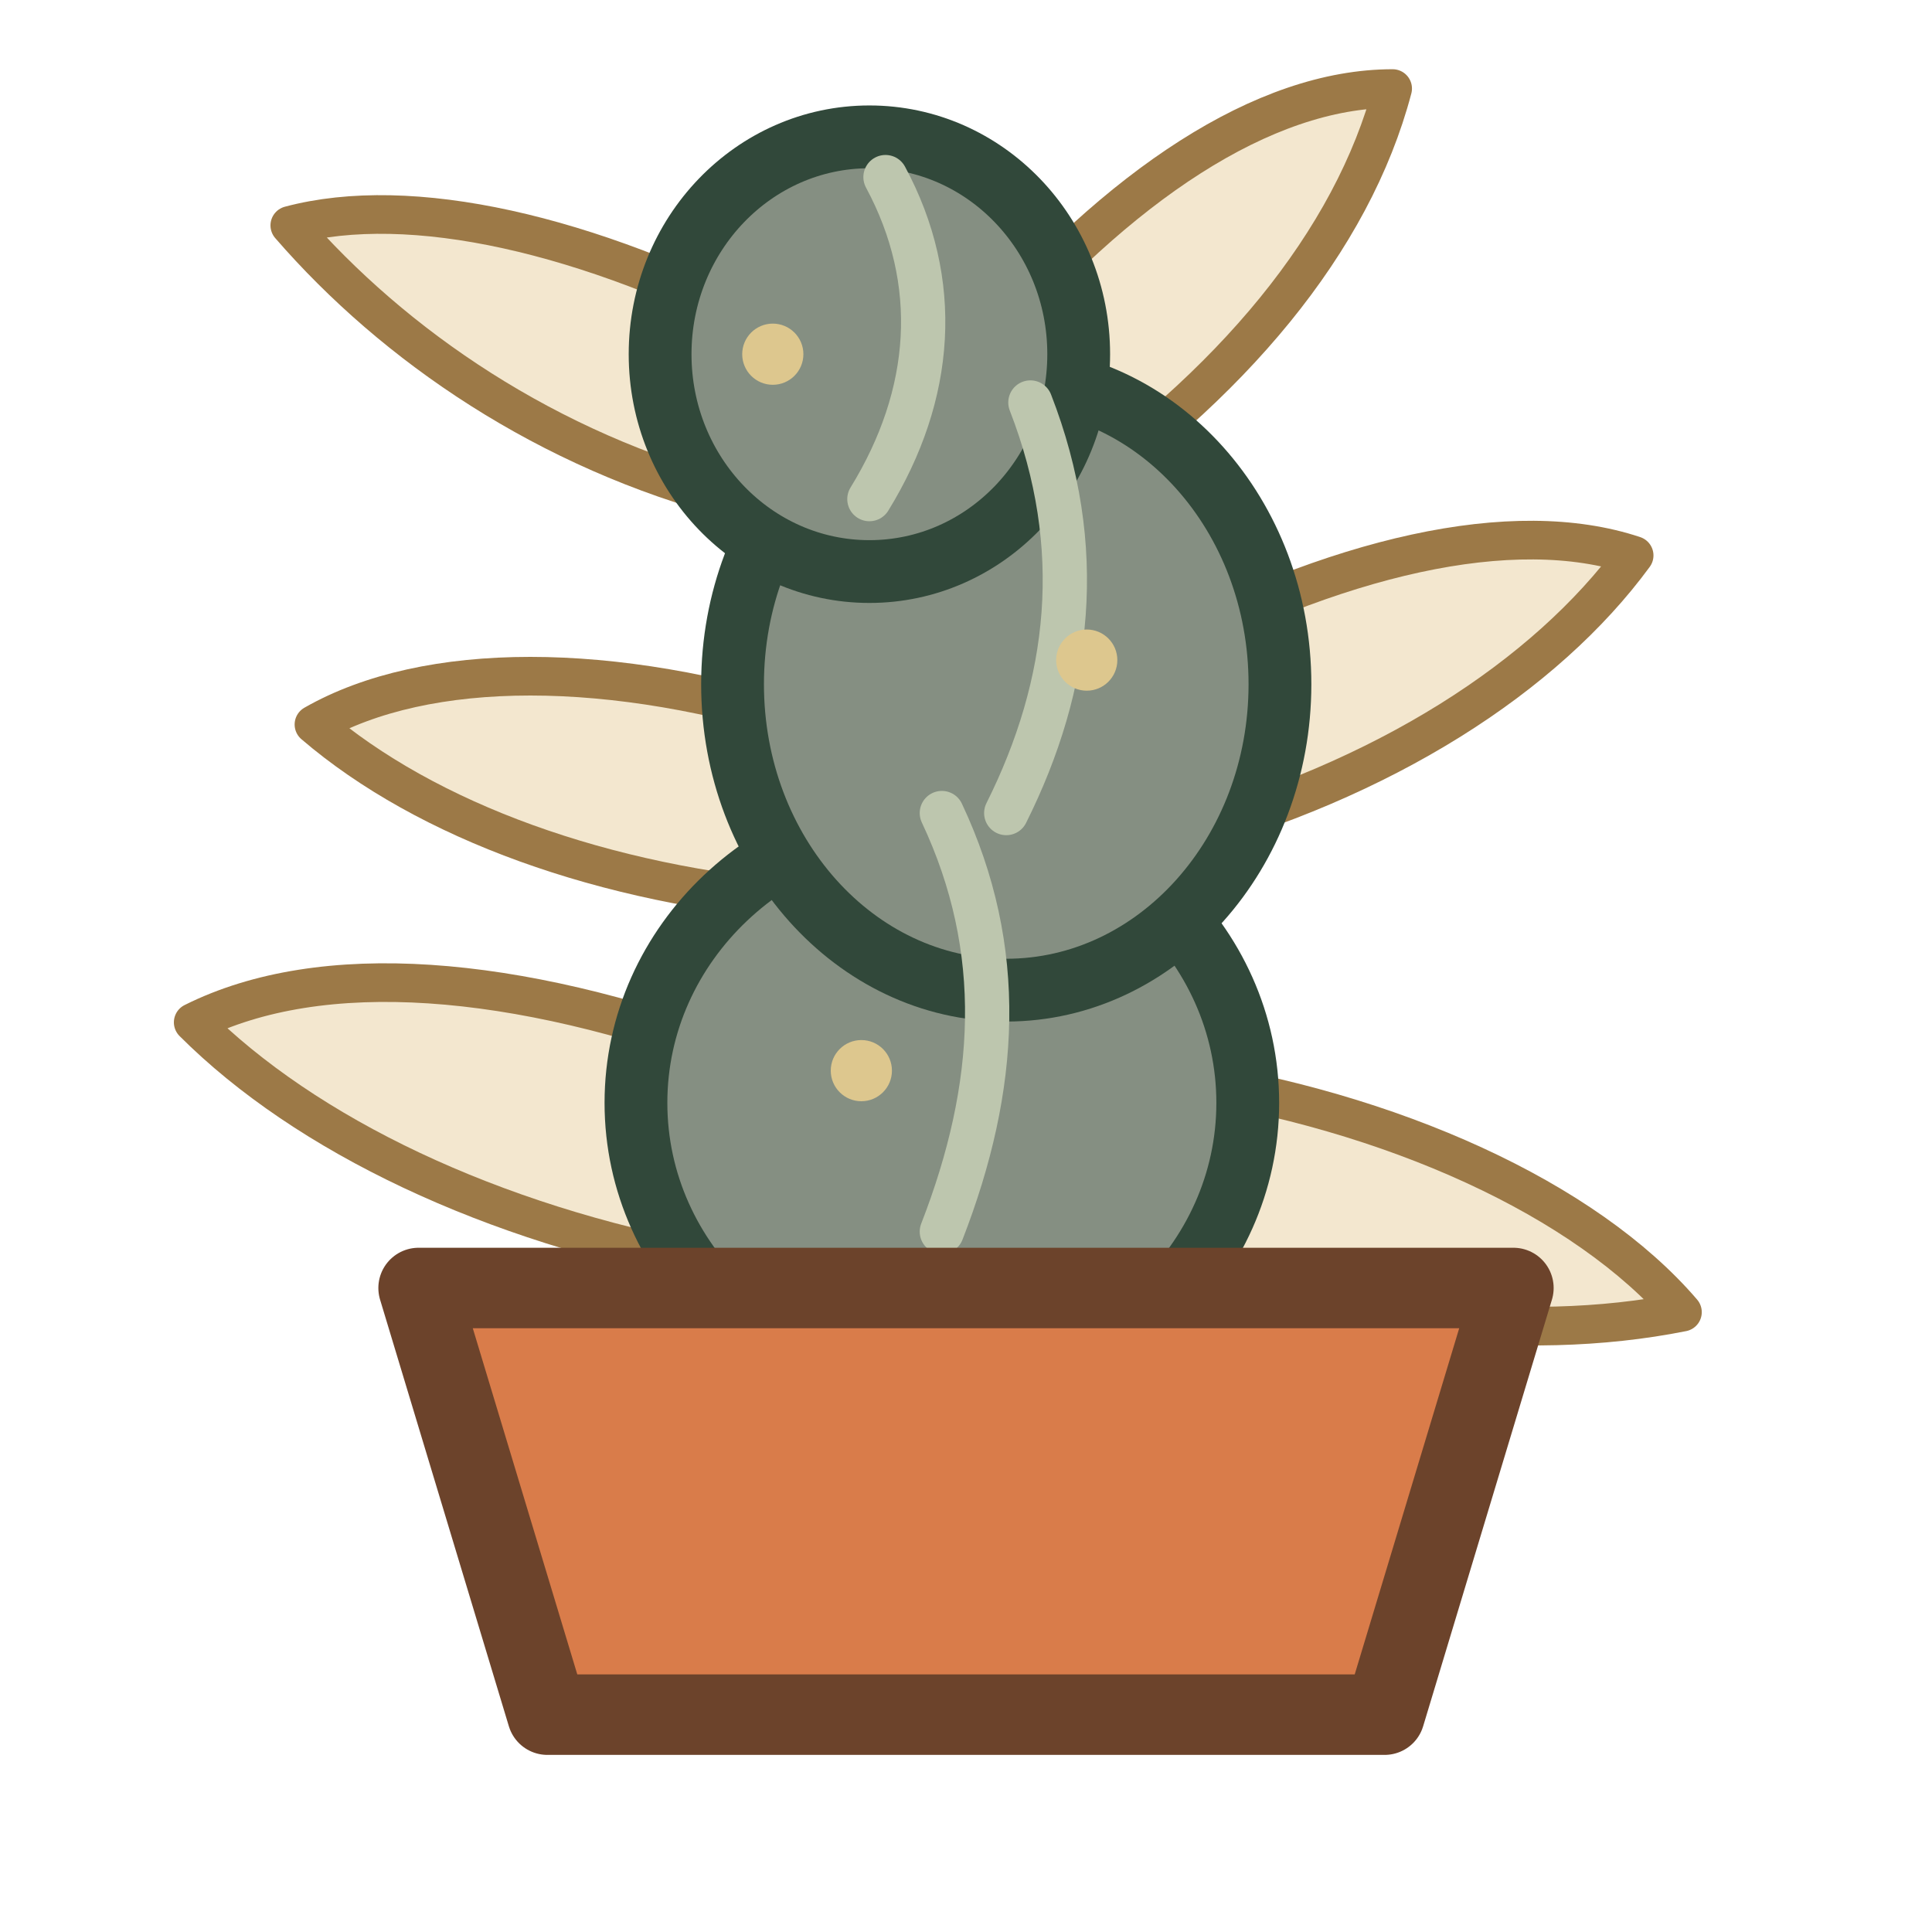
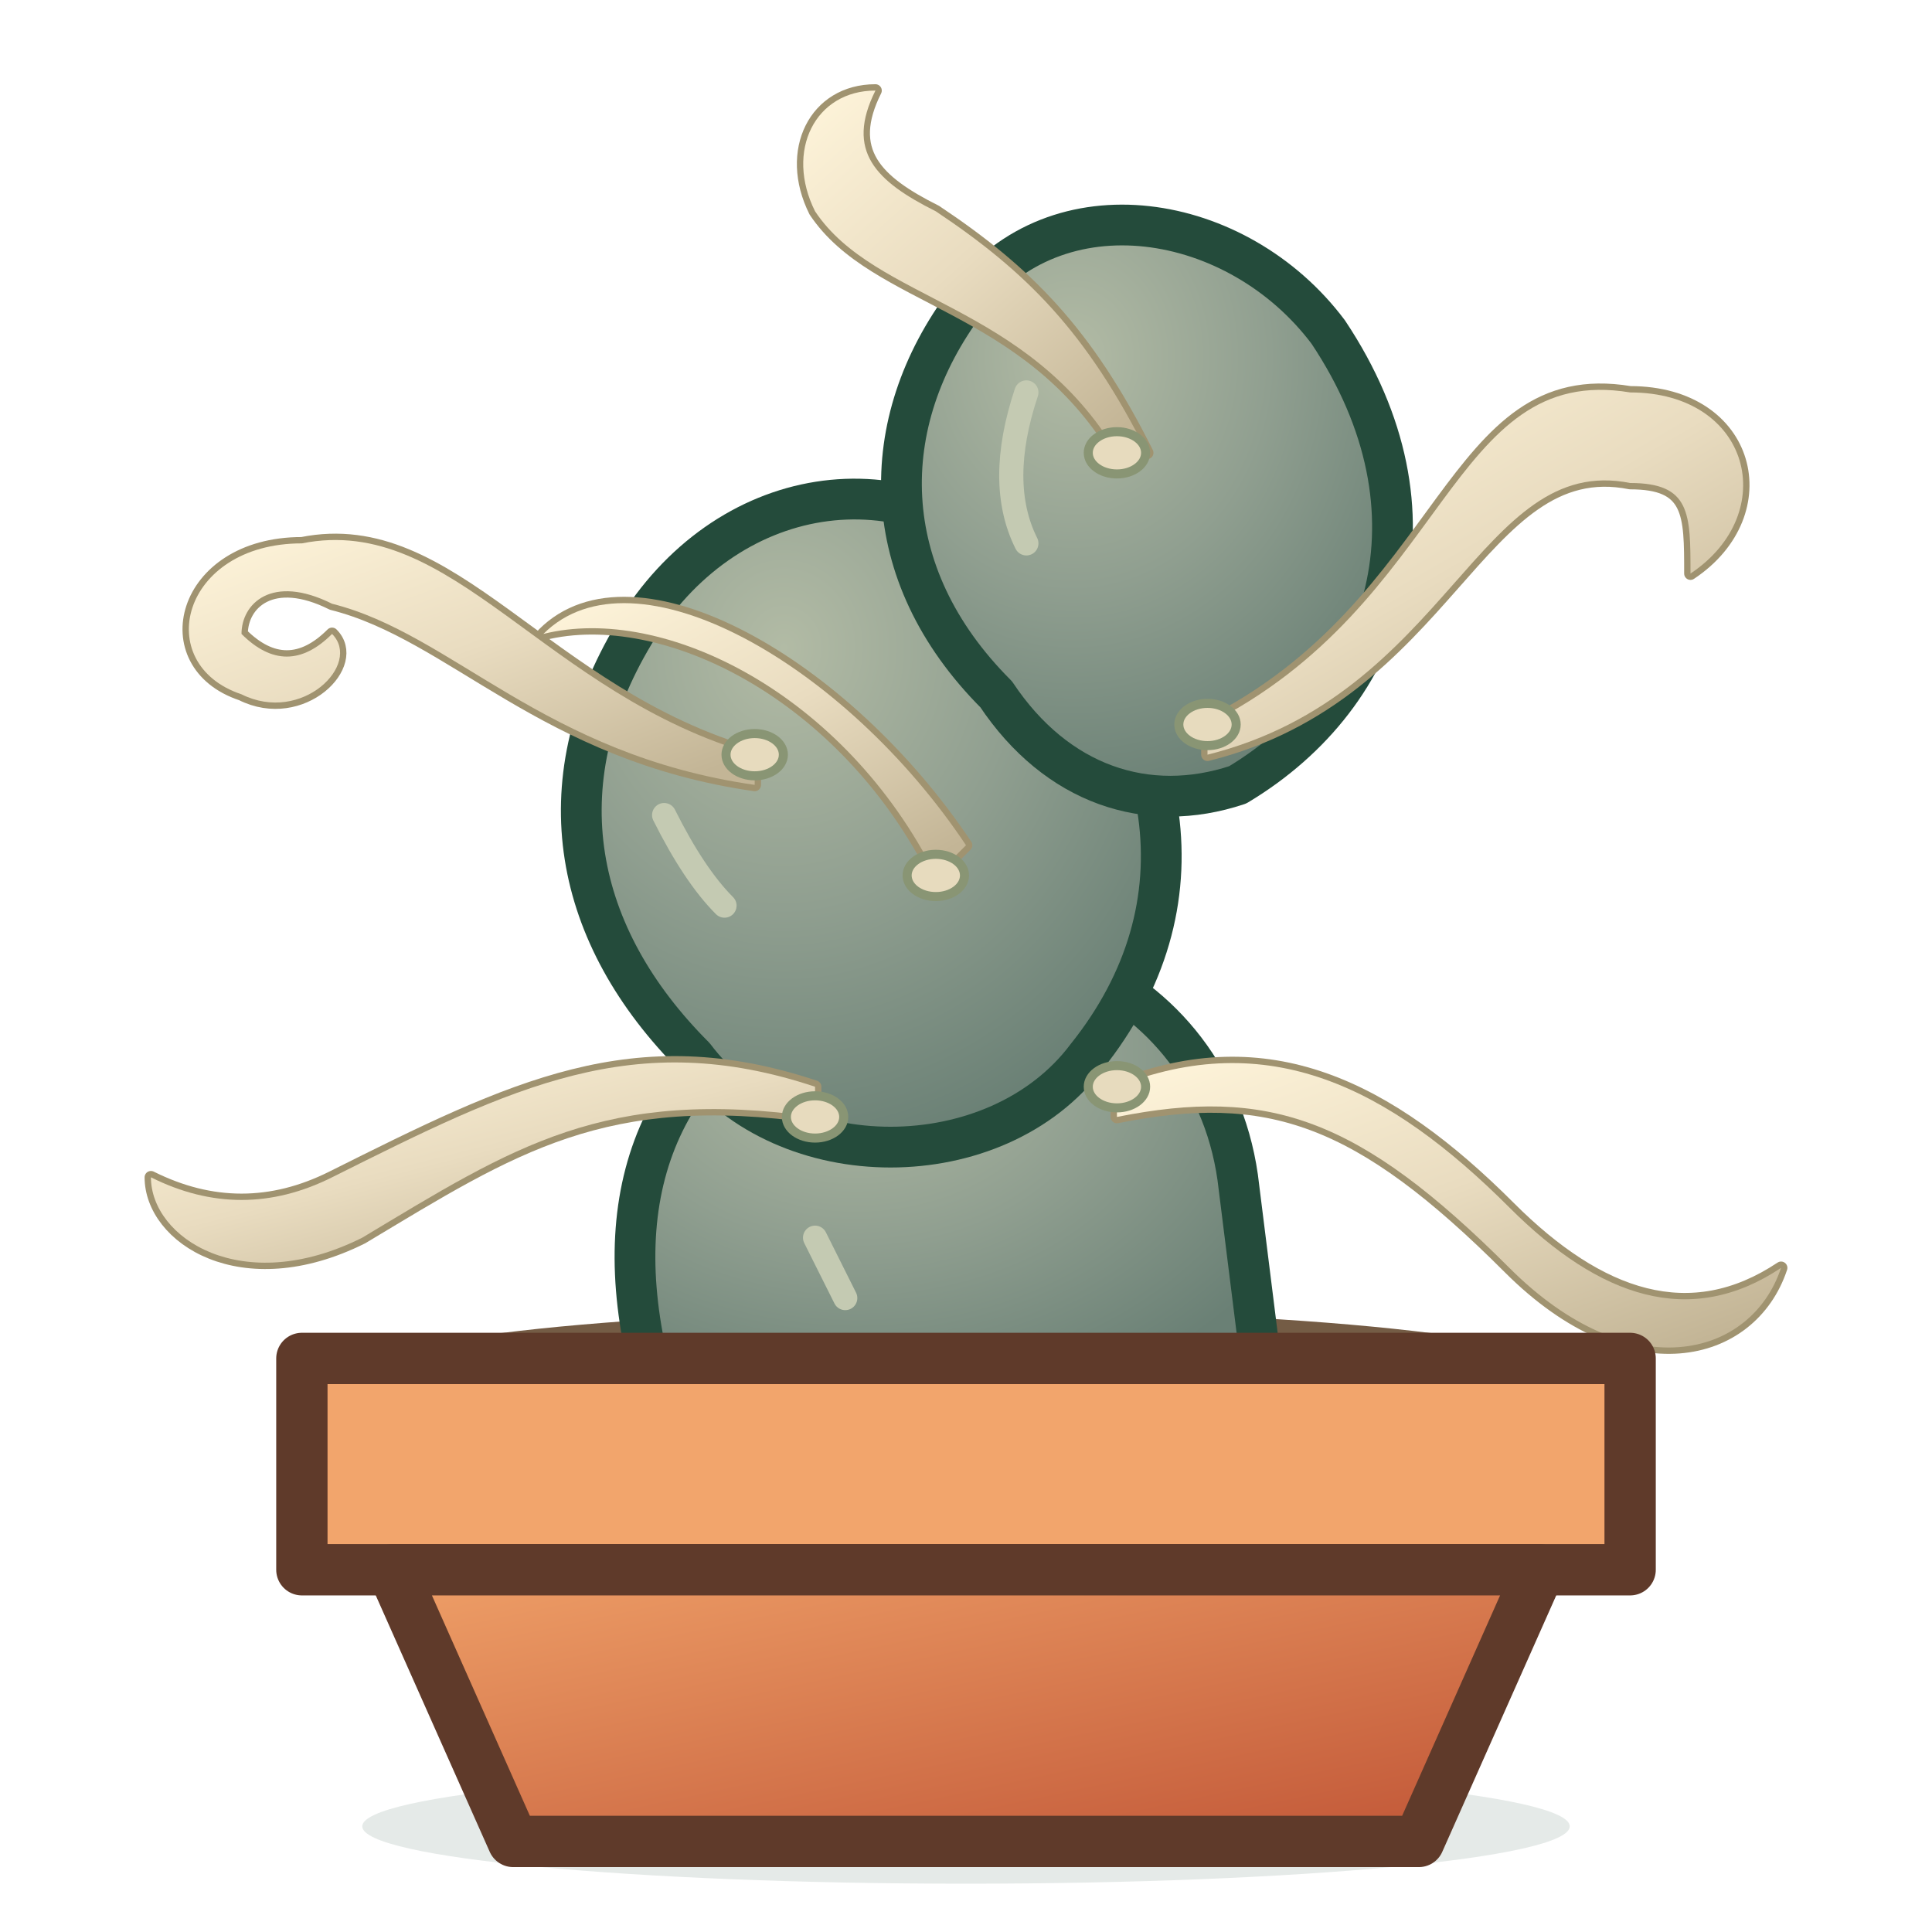
- <svg xmlns="http://www.w3.org/2000/svg" viewBox="0 0 24 24" role="img" aria-labelledby="tephrocactus-articulatus-papyracanthus-title tephrocactus-articulatus-papyracanthus-description" data-plant-slug="tephrocactus-articulatus-papyracanthus" focusable="false">
-   <g fill="#f3e7cf" stroke="#9c7947" stroke-linejoin="round" stroke-width="0.48">
-     <path d="M9.6 4.1C7.3 2.9 5.1 2.4 3.6 2.8c1.3 1.5 3.2 2.8 5.5 3.4Z" />
-     <path d="M12.2 4.3c1.7-2 3.5-3.2 5.1-3.2-0.5 1.9-2 3.7-4.2 5.2Z" />
-     <path d="M14.2 8.2c2.4-1.3 4.6-1.8 6.1-1.3-1.1 1.5-3.1 2.8-5.7 3.5Z" />
-     <path d="M10.1 9c-2.5-0.8-4.8-0.8-6.2 0 1.4 1.2 3.6 2 6.1 2.2Z" />
-     <path d="M9.1 13.1c-2.7-1-5.1-1.2-6.7-0.4 1.4 1.4 3.7 2.5 6.4 3Z" />
-     <path d="M14.6 13.4c2.7 0.4 5.1 1.5 6.3 2.9-2 0.4-4.4 0.1-6.8-0.8Z" />
-   </g>
-   <g fill="#858f82" stroke="#31483a" stroke-width="0.78">
-     <ellipse cx="11.7" cy="13.7" rx="3.8" ry="3.6" />
-     <ellipse cx="12.5" cy="8.5" rx="3.4" ry="3.8" />
-     <ellipse cx="10.8" cy="4.4" rx="2.6" ry="2.7" />
-   </g>
-   <path d="M11 2.2c0.7 1.3 0.6 2.7-0.2 4m2-1.2c0.7 1.8 0.5 3.5-0.3 5.1m-0.8 0c0.8 1.7 0.7 3.4 0 5.2" fill="none" stroke="#bdc6ae" stroke-linecap="round" stroke-width="0.55" />
-   <g fill="#ddc78e">
-     <circle cx="9.6" cy="4.4" r="0.38" />
-     <circle cx="13.5" cy="8.2" r="0.38" />
-     <circle cx="10.7" cy="13.3" r="0.38" />
-   </g>
-   <path d="M5.2 16h13.6l-1.6 5.3H6.8z" fill="#d97c4a" stroke="#6c432b" stroke-linejoin="round" stroke-width="1" />
+ <svg xmlns="http://www.w3.org/2000/svg" viewBox="0 0 64 64" role="img" aria-labelledby="tephrocactus-articulatus-papyracanthus-title tephrocactus-articulatus-papyracanthus-description" data-plant-slug="tephrocactus-articulatus-papyracanthus" focusable="false">
+   <defs>
+     <linearGradient id="tephro-pot" x1="0" x2="0.9" y1="0" y2="1">
+       <stop offset="0" stop-color="#efa068" />
+       <stop offset="1" stop-color="#c25838" />
+     </linearGradient>
+     <radialGradient id="paper-body" cx="35%" cy="23%" r="80%">
+       <stop offset="0" stop-color="#b2bba5" />
+       <stop offset="0.5" stop-color="#909f90" />
+       <stop offset="1" stop-color="#6a8075" />
+     </radialGradient>
+     <linearGradient id="paper-spine" x1="0" y1="0" x2="0.85" y2="1">
+       <stop offset="0" stop-color="#fff5db" />
+       <stop offset="0.5" stop-color="#e9dcc0" />
+       <stop offset="1" stop-color="#c3b596" />
+     </linearGradient>
+   </defs>
+   <ellipse cx="32" cy="60.5" rx="20" ry="1.9" fill="#244b3b" stroke="none" stroke-width="0" opacity="0.12" />
+   <ellipse cx="32" cy="45.5" rx="20" ry="2.1" fill="#745c45" stroke="none" stroke-width="1" />
+   <path d="M22 47c-2-6-1-11 4-14 6-4 14-1 15 6l1 8Z" fill="url(#paper-body)" stroke="#244b3b" stroke-width="1.35" stroke-linecap="round" stroke-linejoin="round" />
+   <path d="M23 35c-4-4-5-9-2-14 3-5 9-6 13-2 5 5 6 11 2 16-3 4-10 4-13 0Z" fill="url(#paper-body)" stroke="#244b3b" stroke-width="1.35" stroke-linecap="round" stroke-linejoin="round" />
+   <path d="M33 23c-4-4-4-9-1-13 3-4 9-3 12 1 4 6 2 12-3 15-3 1-6 0-8-3Z" fill="url(#paper-body)" stroke="#244b3b" stroke-width="1.35" stroke-linecap="round" stroke-linejoin="round" />
+   <path d="M25 25c-7-2-10-8-15-7-4 0-5 4-2 5 2 1 4-1 3-2-1 1-2 1-3 0 0-1 1-2 3-1 4 1 7 5 14 6Z" fill="url(#paper-spine)" stroke="#a09370" stroke-width="0.42" stroke-linecap="round" stroke-linejoin="round" paint-order="stroke fill" />
+   <path d="M37 15c-3-5-8-5-10-8-1-2 0-4 2-4-1 2 0 3 2 4 3 2 5 4 7 8Z" fill="url(#paper-spine)" stroke="#a09370" stroke-width="0.42" stroke-linecap="round" stroke-linejoin="round" paint-order="stroke fill" />
+   <path d="M40 24c8-4 8-12 14-11 4 0 5 4 2 6 0-2 0-3-2-3-5-1-6 7-14 9Z" fill="url(#paper-spine)" stroke="#a09370" stroke-width="0.42" stroke-linecap="round" stroke-linejoin="round" paint-order="stroke fill" />
+   <path d="M27 37c-7-1-10 1-15 4-4 2-7 0-7-2 2 1 4 1 6 0 6-3 10-5 16-3Z" fill="url(#paper-spine)" stroke="#a09370" stroke-width="0.42" stroke-linecap="round" stroke-linejoin="round" paint-order="stroke fill" />
+   <path d="M37 36c5-2 9 0 13 4 3 3 6 4 9 2-1 3-5 4-9 0-5-5-8-6-13-5Z" fill="url(#paper-spine)" stroke="#a09370" stroke-width="0.42" stroke-linecap="round" stroke-linejoin="round" paint-order="stroke fill" />
+   <path d="M31 29c-3-6-9-9-13-8 3-3 10 1 14 7Z" fill="url(#paper-spine)" stroke="#a09370" stroke-width="0.42" stroke-linecap="round" stroke-linejoin="round" paint-order="stroke fill" />
+   <ellipse cx="25" cy="25" rx="0.95" ry="0.7" fill="#e7dbbe" stroke="#899574" stroke-width="0.3" />
+   <ellipse cx="37" cy="15" rx="0.95" ry="0.7" fill="#e7dbbe" stroke="#899574" stroke-width="0.3" />
+   <ellipse cx="40" cy="24" rx="0.95" ry="0.7" fill="#e7dbbe" stroke="#899574" stroke-width="0.3" />
+   <ellipse cx="27" cy="37" rx="0.95" ry="0.7" fill="#e7dbbe" stroke="#899574" stroke-width="0.3" />
+   <ellipse cx="37" cy="36" rx="0.95" ry="0.7" fill="#e7dbbe" stroke="#899574" stroke-width="0.3" />
+   <ellipse cx="31" cy="29" rx="0.95" ry="0.7" fill="#e7dbbe" stroke="#899574" stroke-width="0.3" />
+   <path d="M22 27q1 2 2 3m10-17q-1 3 0 5m-7 23 1 2" fill="none" stroke="#c4cab2" stroke-width="0.8" stroke-linecap="round" stroke-linejoin="round" />
+   <path d="M10 45h44v7H10z" fill="#f2a56c" stroke="#5f3a2a" stroke-linejoin="round" stroke-width="1.7" />
+   <path d="m13 52 4 9h30l4-9Z" fill="url(#tephro-pot)" stroke="#5f3a2a" stroke-linejoin="round" stroke-width="1.7" />
</svg>
